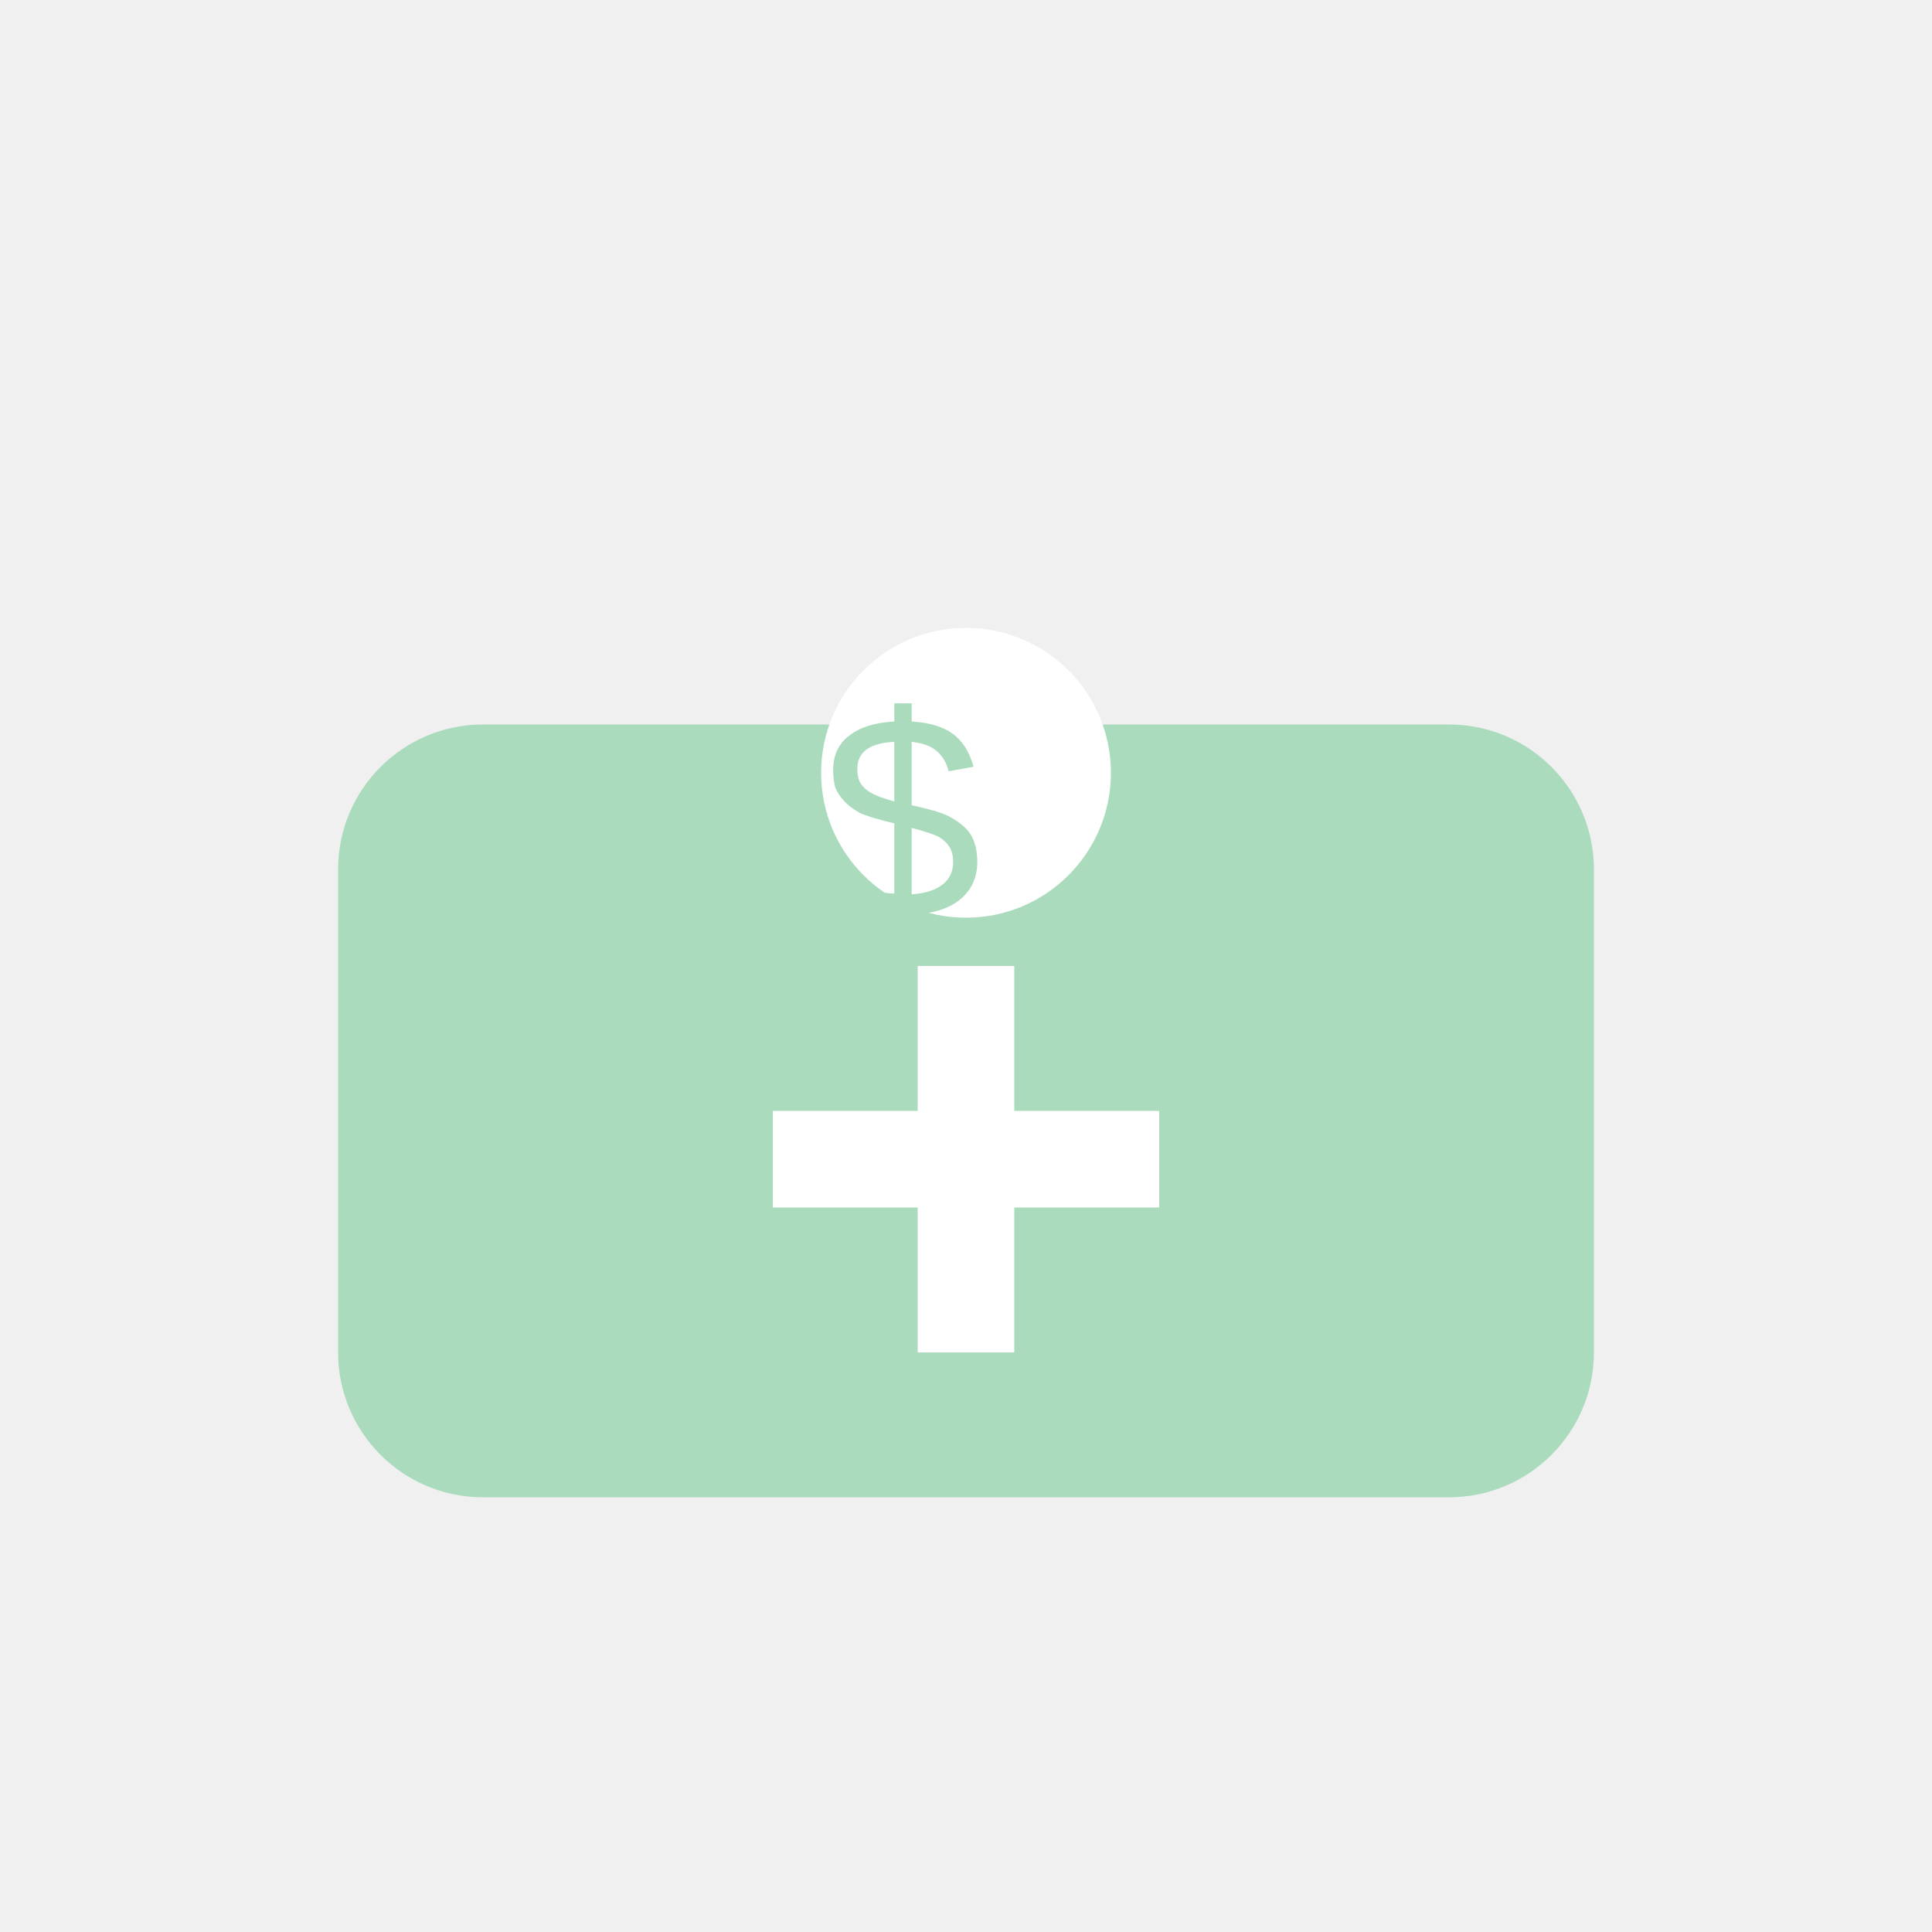
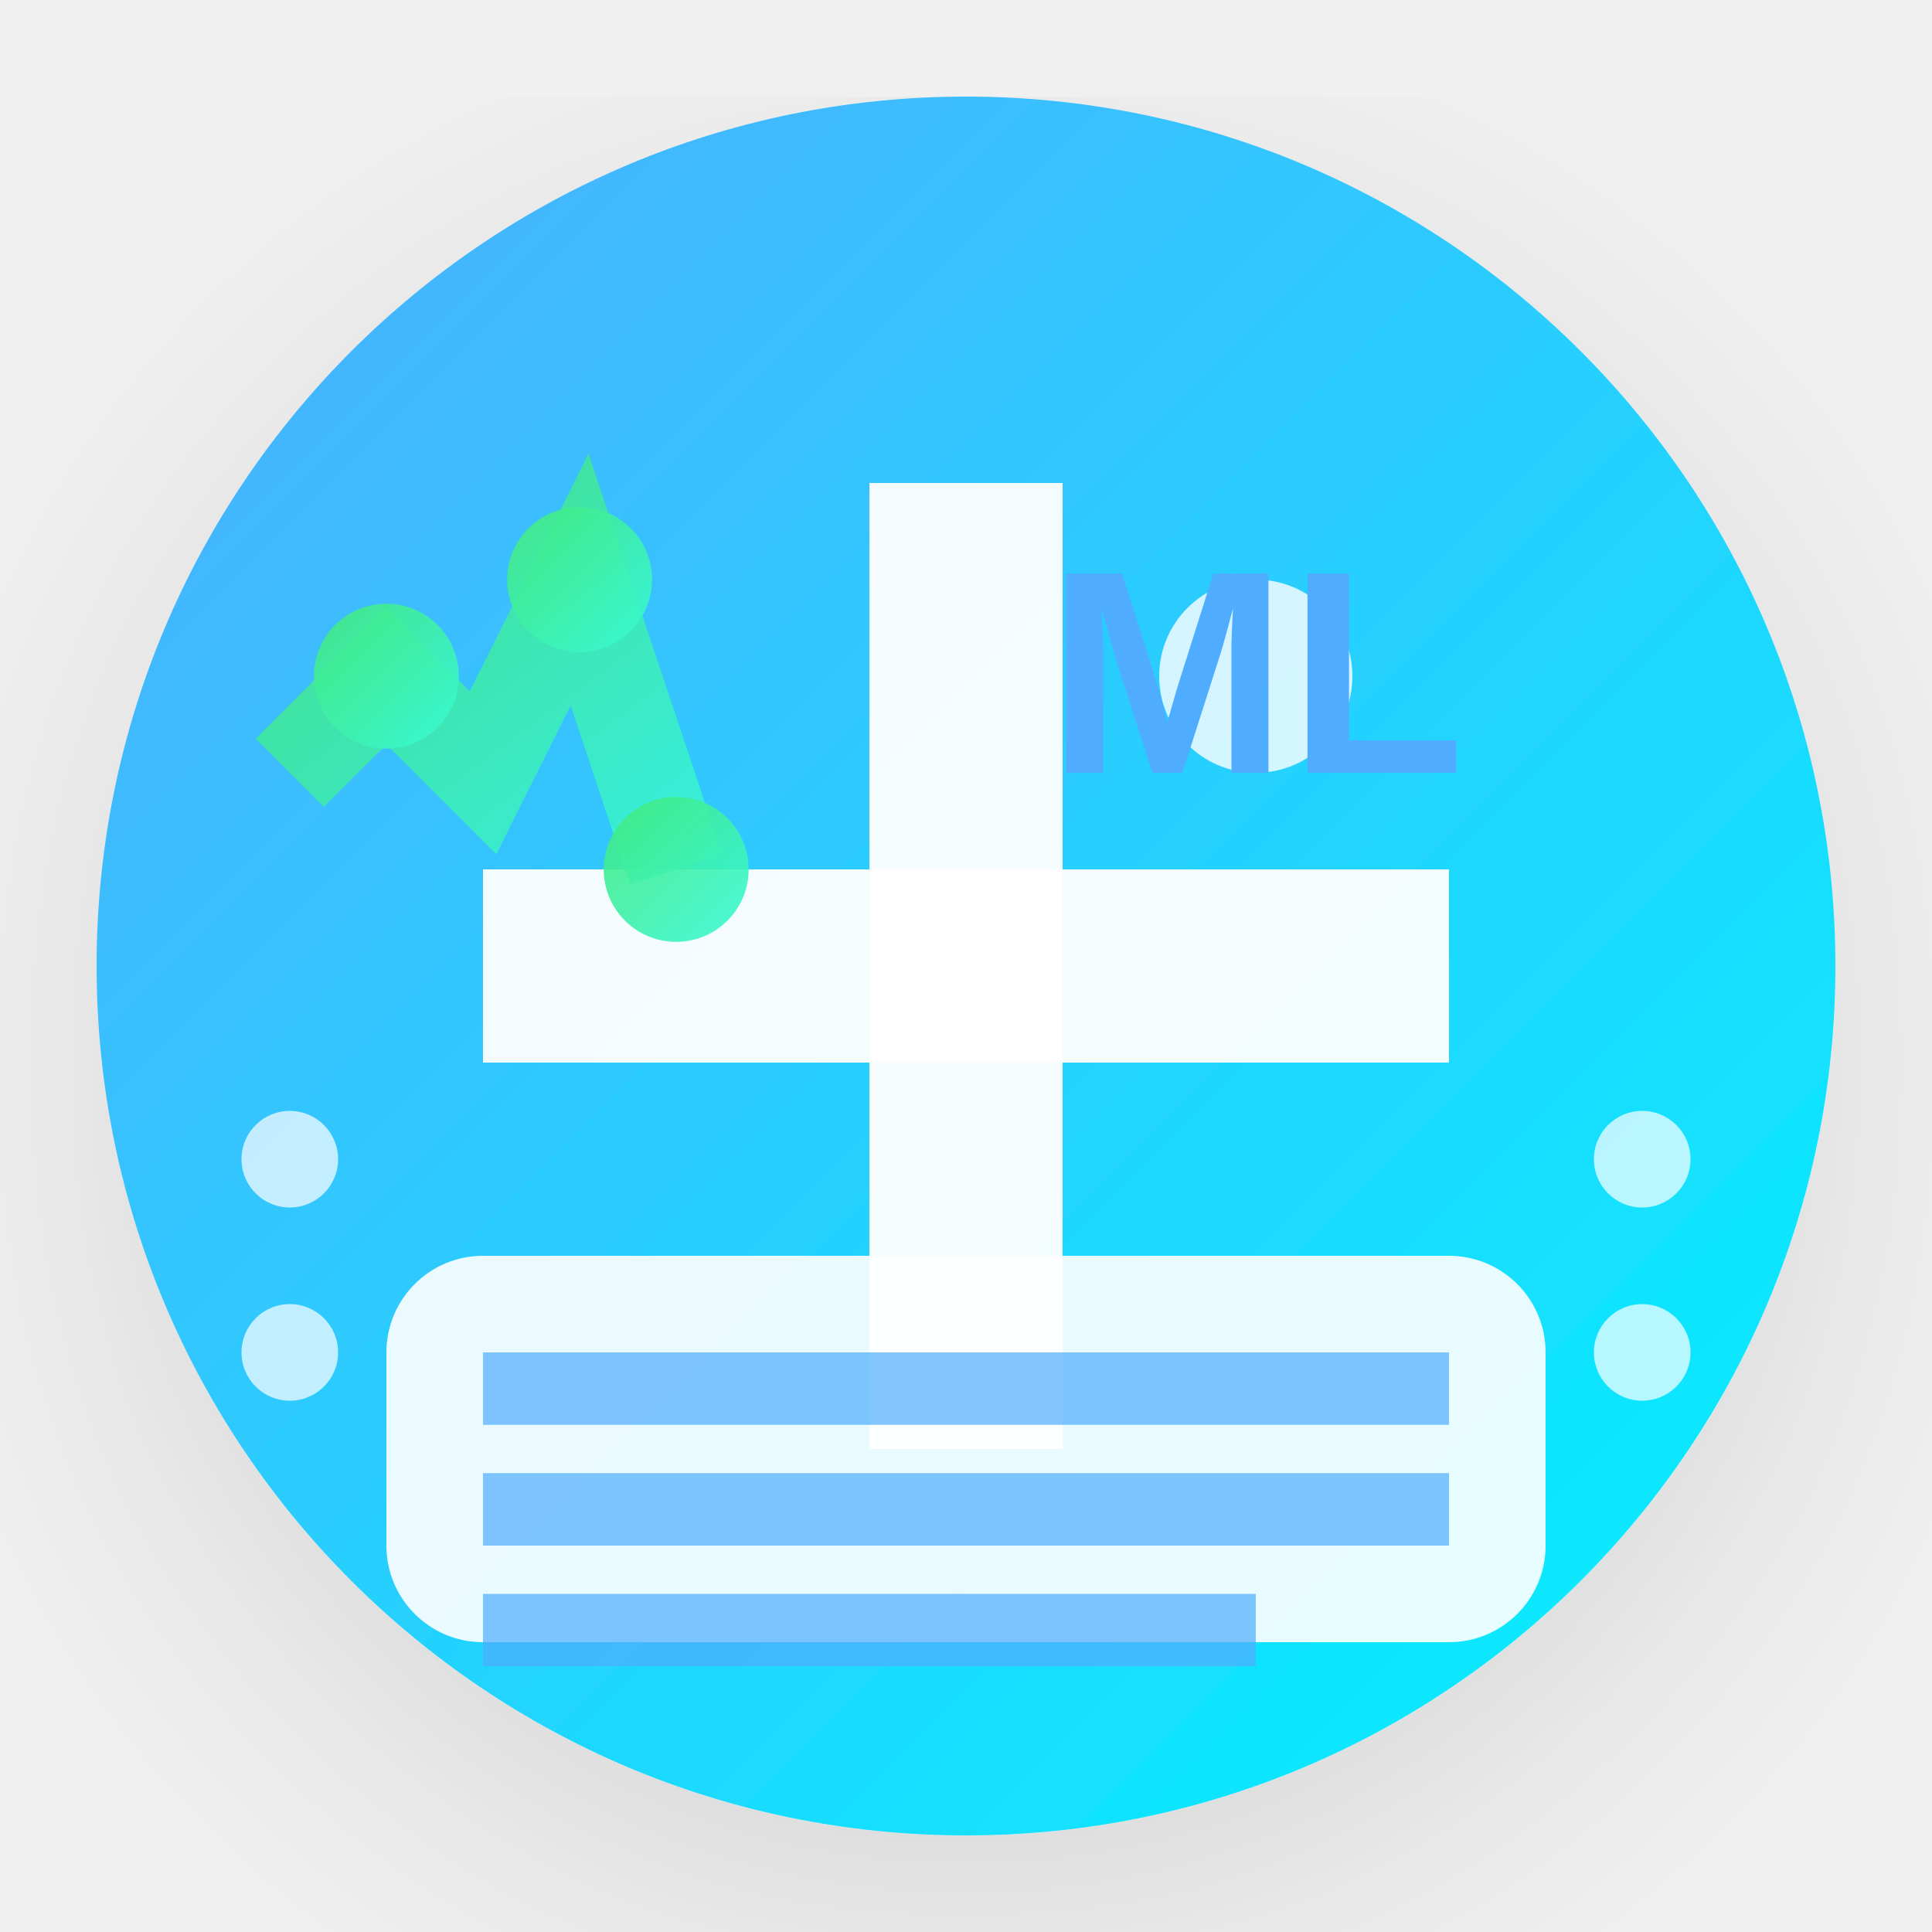
<svg xmlns="http://www.w3.org/2000/svg" width="40" height="40" viewBox="0 0 40 40" fill="none">
-   <rect x="7" y="15" width="26" height="16" rx="3" fill="#A9DBBC" />
-   <rect x="16" y="23" width="8" height="2" fill="#FFF" />
-   <rect x="19" y="20" width="2" height="8" fill="#FFF" />
-   <circle cx="20" cy="16" r="3" fill="#FFF" />
-   <text x="17" y="19" font-size="6" fill="#A9DBBC" font-family="Arial">$</text>
-   Sorry, your browser does not support inline SVG.
+   <defs>
+     <linearGradient id="medicareGradient" x1="0%" y1="0%" x2="100%" y2="100%">
+       <stop offset="0%" style="stop-color:#4facfe;stop-opacity:1" />
+       <stop offset="100%" style="stop-color:#00f2fe;stop-opacity:1" />
+     </linearGradient>
+     <linearGradient id="healthGradient" x1="0%" y1="0%" x2="100%" y2="100%">
+       <stop offset="0%" style="stop-color:#43e97b;stop-opacity:1" />
+       <stop offset="100%" style="stop-color:#38f9d7;stop-opacity:1" />
+     </linearGradient>
+     <filter id="shadow" x="-20%" y="-20%" width="140%" height="140%">
+       <feDropShadow dx="0" dy="2" stdDeviation="3" flood-color="#000000" flood-opacity="0.1" />
+     </filter>
+   </defs>
+   <circle cx="20" cy="20" r="18" fill="url(#medicareGradient)" filter="url(#shadow)" />
+   <rect x="18" y="10" width="4" height="20" fill="white" opacity="0.95" />
+   <rect x="10" y="18" width="20" height="4" fill="white" opacity="0.95" />
+   <rect x="8" y="26" width="24" height="8" rx="2" fill="white" opacity="0.9" />
+   <rect x="10" y="28" width="20" height="1.5" fill="#4facfe" opacity="0.7" />
+   <rect x="10" y="30.5" width="20" height="1.5" fill="#4facfe" opacity="0.7" />
+   <rect x="10" y="33" width="16" height="1.5" fill="#4facfe" opacity="0.7" />
+   <path d="M6 16 L8 14 L10 16 L12 12 L14 18" stroke="url(#healthGradient)" stroke-width="2" fill="none" opacity="0.8" />
+   <circle cx="8" cy="14" r="1.5" fill="url(#healthGradient)" opacity="0.9" />
+   <circle cx="12" cy="12" r="1.5" fill="url(#healthGradient)" opacity="0.9" />
+   <circle cx="14" cy="18" r="1.5" fill="url(#healthGradient)" opacity="0.9" />
+   <circle cx="26" cy="14" r="2" fill="white" opacity="0.8" />
+   <text x="26" y="16" text-anchor="middle" fill="#4facfe" font-family="Arial, sans-serif" font-size="6" font-weight="bold">ML</text>
+   <circle cx="6" cy="24" r="1" fill="white" opacity="0.7" />
+   <circle cx="34" cy="24" r="1" fill="white" opacity="0.7" />
+   <circle cx="6" cy="28" r="1" fill="white" opacity="0.7" />
+   <circle cx="34" cy="28" r="1" fill="white" opacity="0.7" />
</svg>
